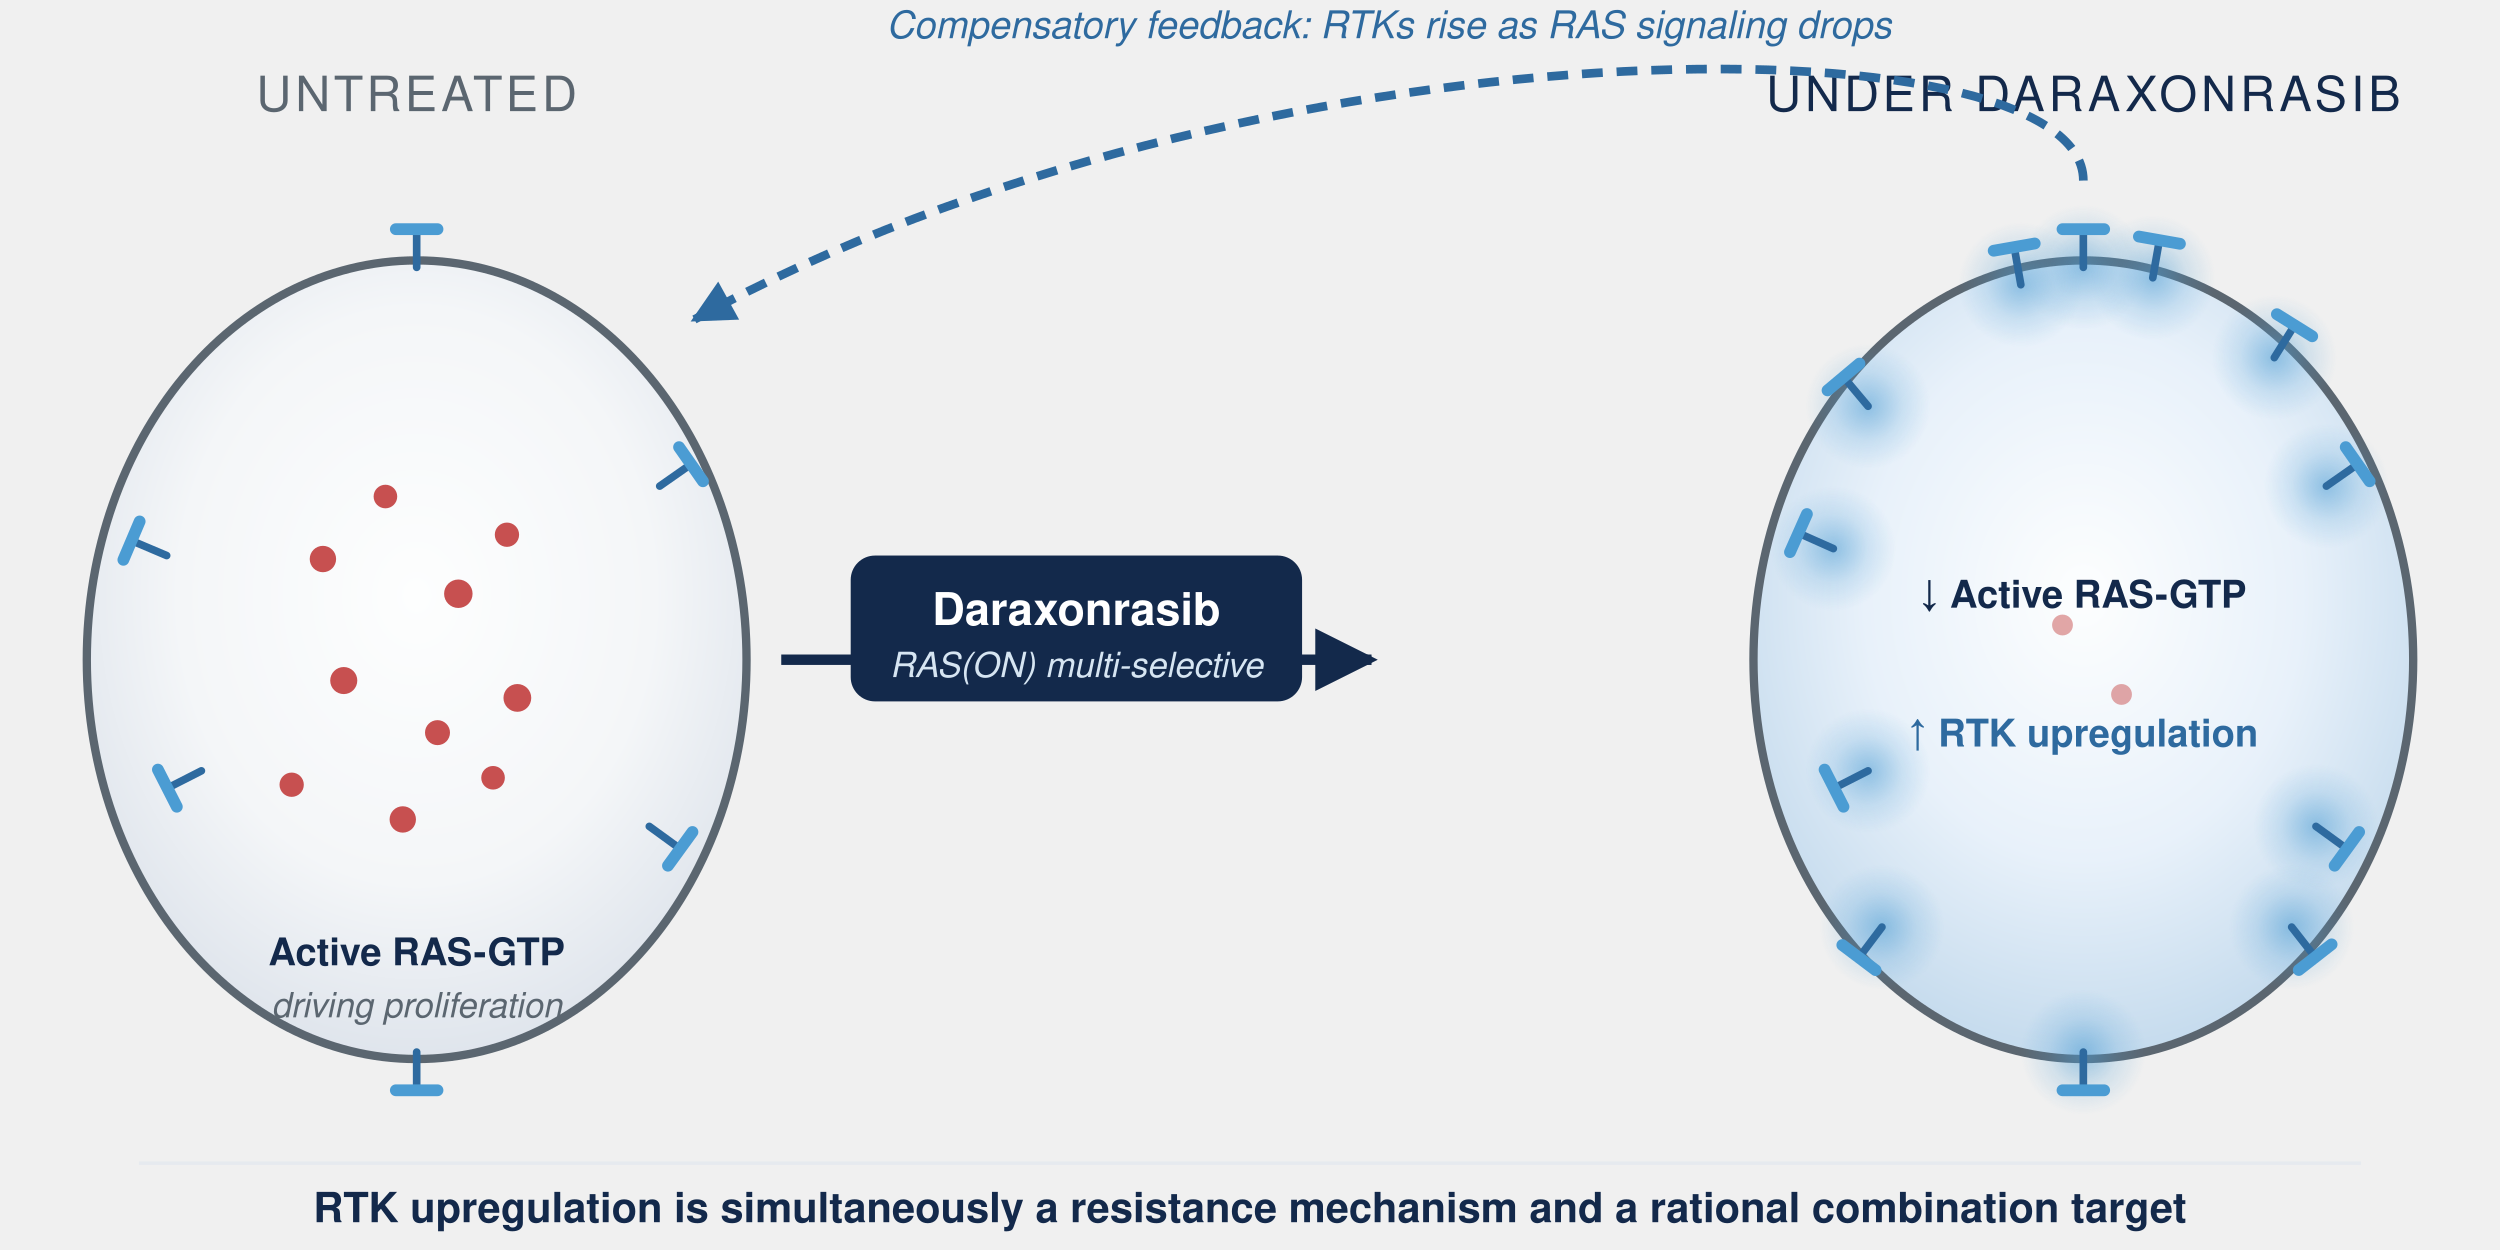
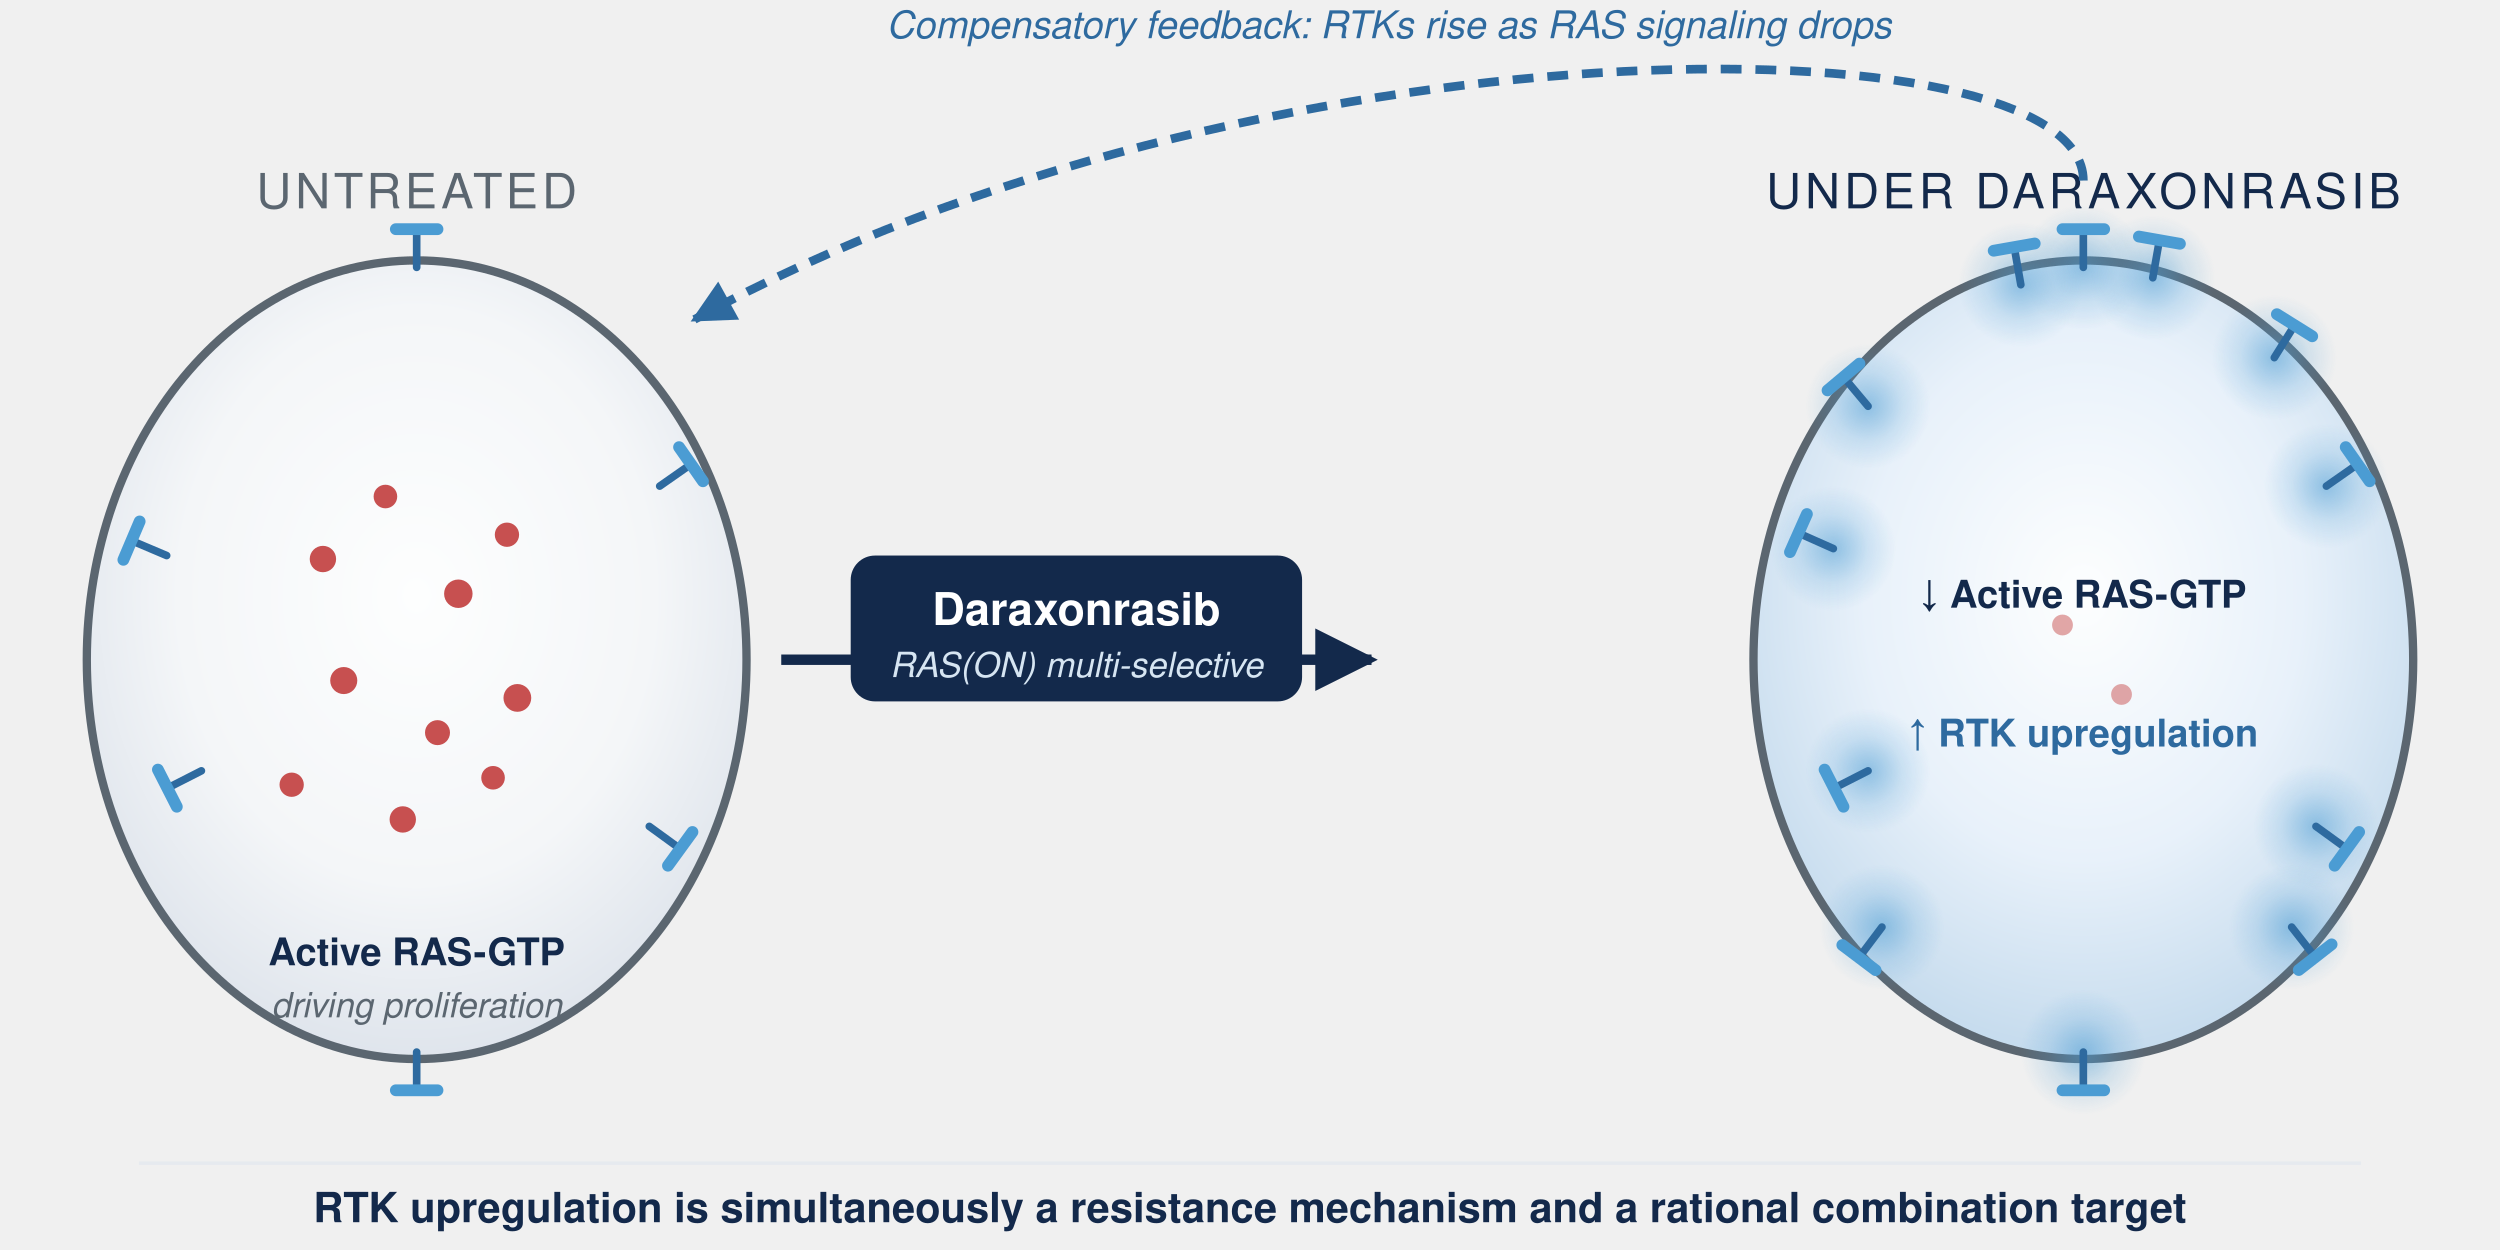
<svg xmlns="http://www.w3.org/2000/svg" viewBox="0 0 720 360" font-family="-apple-system, BlinkMacSystemFont, 'Segoe UI', Helvetica, Arial, sans-serif">
  <defs>
    <radialGradient id="cellFill" cx="50%" cy="42%" r="60%">
      <stop offset="0%" stop-color="#FDFEFE" />
      <stop offset="60%" stop-color="#F4F6F8" />
      <stop offset="100%" stop-color="#DDE3EB" />
    </radialGradient>
    <radialGradient id="cellFillTreated" cx="50%" cy="42%" r="60%">
      <stop offset="0%" stop-color="#FDFEFE" />
      <stop offset="55%" stop-color="#E8F1FA" />
      <stop offset="100%" stop-color="#C2D9EC" />
    </radialGradient>
    <radialGradient id="rtkGlow" cx="50%" cy="50%" r="50%">
      <stop offset="0%" stop-color="#4B9CD3" stop-opacity="0.55" />
      <stop offset="55%" stop-color="#4B9CD3" stop-opacity="0.18" />
      <stop offset="100%" stop-color="#4B9CD3" stop-opacity="0" />
    </radialGradient>
    <marker id="arrowNavy" viewBox="0 0 10 10" refX="9" refY="5" markerWidth="6" markerHeight="6" orient="auto">
      <path d="M0,0 L10,5 L0,10 Z" fill="#13294B" />
    </marker>
    <marker id="arrowDeep" viewBox="0 0 10 10" refX="9" refY="5" markerWidth="5" markerHeight="5" orient="auto">
      <path d="M0,0 L10,5 L0,10 Z" fill="#2E6A9F" />
    </marker>
    <symbol id="rtk" overflow="visible">
      <line x1="0" y1="0" x2="0" y2="-10" stroke="#2E6A9F" stroke-width="2.2" stroke-linecap="round" />
      <line x1="-6" y1="-11" x2="6" y2="-11" stroke="#4B9CD3" stroke-width="3.4" stroke-linecap="round" />
    </symbol>
  </defs>
  <g>
-     <text x="120" y="32" text-anchor="middle" font-size="14" fill="#5B6670" font-weight="500" letter-spacing="0.08em">UNTREATED</text>
+     <text x="120" y="60" text-anchor="middle" font-size="14" fill="#5B6670" font-weight="500" letter-spacing="0.08em">UNTREATED</text>
    <ellipse cx="120" cy="190" rx="95" ry="115" fill="url(#cellFill)" stroke="#5B6670" stroke-width="2.4" />
    <use href="#rtk" transform="translate(48,160)  rotate(-67)" />
    <use href="#rtk" transform="translate(58,222)  rotate(-117)" />
    <use href="#rtk" transform="translate(120,77)  rotate(0)" />
    <use href="#rtk" transform="translate(120,303) rotate(180)" />
    <use href="#rtk" transform="translate(190,140) rotate(55)" />
    <use href="#rtk" transform="translate(187,238) rotate(126)" />
    <g fill="#C75050">
      <circle cx="93" cy="161" r="3.8" />
      <circle cx="111" cy="143" r="3.4" />
      <circle cx="132" cy="171" r="4.1" />
      <circle cx="146" cy="154" r="3.5" />
      <circle cx="99" cy="196" r="3.9" />
      <circle cx="126" cy="211" r="3.6" />
      <circle cx="149" cy="201" r="4.0" />
      <circle cx="84" cy="226" r="3.5" />
      <circle cx="116" cy="236" r="3.8" />
      <circle cx="142" cy="224" r="3.4" />
    </g>
    <text x="120" y="278" text-anchor="middle" font-size="11" fill="#13294B" font-weight="600">Active RAS-GTP</text>
    <text x="120" y="293" text-anchor="middle" font-size="10" fill="#5B6670" font-style="italic">driving proliferation</text>
  </g>
  <g>
    <line x1="225" y1="190" x2="395" y2="190" stroke="#13294B" stroke-width="3" marker-end="url(#arrowNavy)" />
    <rect x="245" y="160" width="130" height="42" rx="7" fill="#13294B" />
    <text x="310" y="180" text-anchor="middle" font-size="13" fill="#FFFFFF" font-weight="600">Daraxonrasib</text>
    <text x="310" y="195" text-anchor="middle" font-size="10" fill="#D6E5F2" font-style="italic">RAS(ON) multi-selective</text>
  </g>
  <g>
-     <text x="600" y="32" text-anchor="middle" font-size="14" fill="#13294B" font-weight="500" letter-spacing="0.08em">UNDER DARAXONRASIB</text>
+     <text x="600" y="60" text-anchor="middle" font-size="14" fill="#13294B" font-weight="500" letter-spacing="0.08em">UNDER DARAXONRASIB</text>
    <ellipse cx="600" cy="190" rx="95" ry="115" fill="url(#cellFillTreated)" stroke="#5B6670" stroke-width="2.4" />
    <g>
      <circle cx="528" cy="158" r="18" fill="url(#rtkGlow)" />
      <circle cx="538" cy="222" r="18" fill="url(#rtkGlow)" />
      <circle cx="600" cy="77" r="18" fill="url(#rtkGlow)" />
      <circle cx="600" cy="303" r="18" fill="url(#rtkGlow)" />
      <circle cx="670" cy="140" r="18" fill="url(#rtkGlow)" />
      <circle cx="667" cy="238" r="18" fill="url(#rtkGlow)" />
      <circle cx="538" cy="117" r="18" fill="url(#rtkGlow)" />
      <circle cx="582" cy="82" r="18" fill="url(#rtkGlow)" />
      <circle cx="620" cy="80" r="18" fill="url(#rtkGlow)" />
      <circle cx="655" cy="103" r="18" fill="url(#rtkGlow)" />
      <circle cx="542" cy="267" r="18" fill="url(#rtkGlow)" />
      <circle cx="660" cy="267" r="18" fill="url(#rtkGlow)" />
    </g>
    <use href="#rtk" transform="translate(528,158) rotate(-66)" />
    <use href="#rtk" transform="translate(538,222) rotate(-117)" />
    <use href="#rtk" transform="translate(600,77)  rotate(0)" />
    <use href="#rtk" transform="translate(600,303) rotate(180)" />
    <use href="#rtk" transform="translate(670,140) rotate(55)" />
    <use href="#rtk" transform="translate(667,238) rotate(126)" />
    <use href="#rtk" transform="translate(538,117) rotate(-40)" />
    <use href="#rtk" transform="translate(582,82)  rotate(-10)" />
    <use href="#rtk" transform="translate(620,80)  rotate(10)" />
    <use href="#rtk" transform="translate(655,103) rotate(32)" />
    <use href="#rtk" transform="translate(542,267) rotate(-143)" />
    <use href="#rtk" transform="translate(660,267) rotate(142)" />
    <g fill="#C75050" opacity="0.5">
      <circle cx="594" cy="180" r="3" />
      <circle cx="611" cy="200" r="3" />
    </g>
    <text x="600" y="175" text-anchor="middle" font-size="11" fill="#13294B" font-weight="600">↓ Active RAS-GTP</text>
    <text x="600" y="215" text-anchor="middle" font-size="11" fill="#2E6A9F" font-weight="600">↑ RTK upregulation</text>
  </g>
  <g>
    <path d="M 600 52 C 600 4, 360 4, 200 92" fill="none" stroke="#2E6A9F" stroke-width="2.5" stroke-dasharray="6,4" marker-end="url(#arrowDeep)" />
    <text x="400" y="11" text-anchor="middle" font-size="11" fill="#2E6A9F" font-style="italic" font-weight="500">
      Compensatory feedback: RTKs rise as RAS signaling drops
    </text>
  </g>
  <g>
    <line x1="40" y1="335" x2="680" y2="335" stroke="#E6EAEF" stroke-width="1" />
    <text x="360" y="352" text-anchor="middle" font-size="12" fill="#13294B" font-weight="600">
      RTK upregulation is simultaneously a resistance mechanism and a rational combination target
    </text>
  </g>
</svg>
